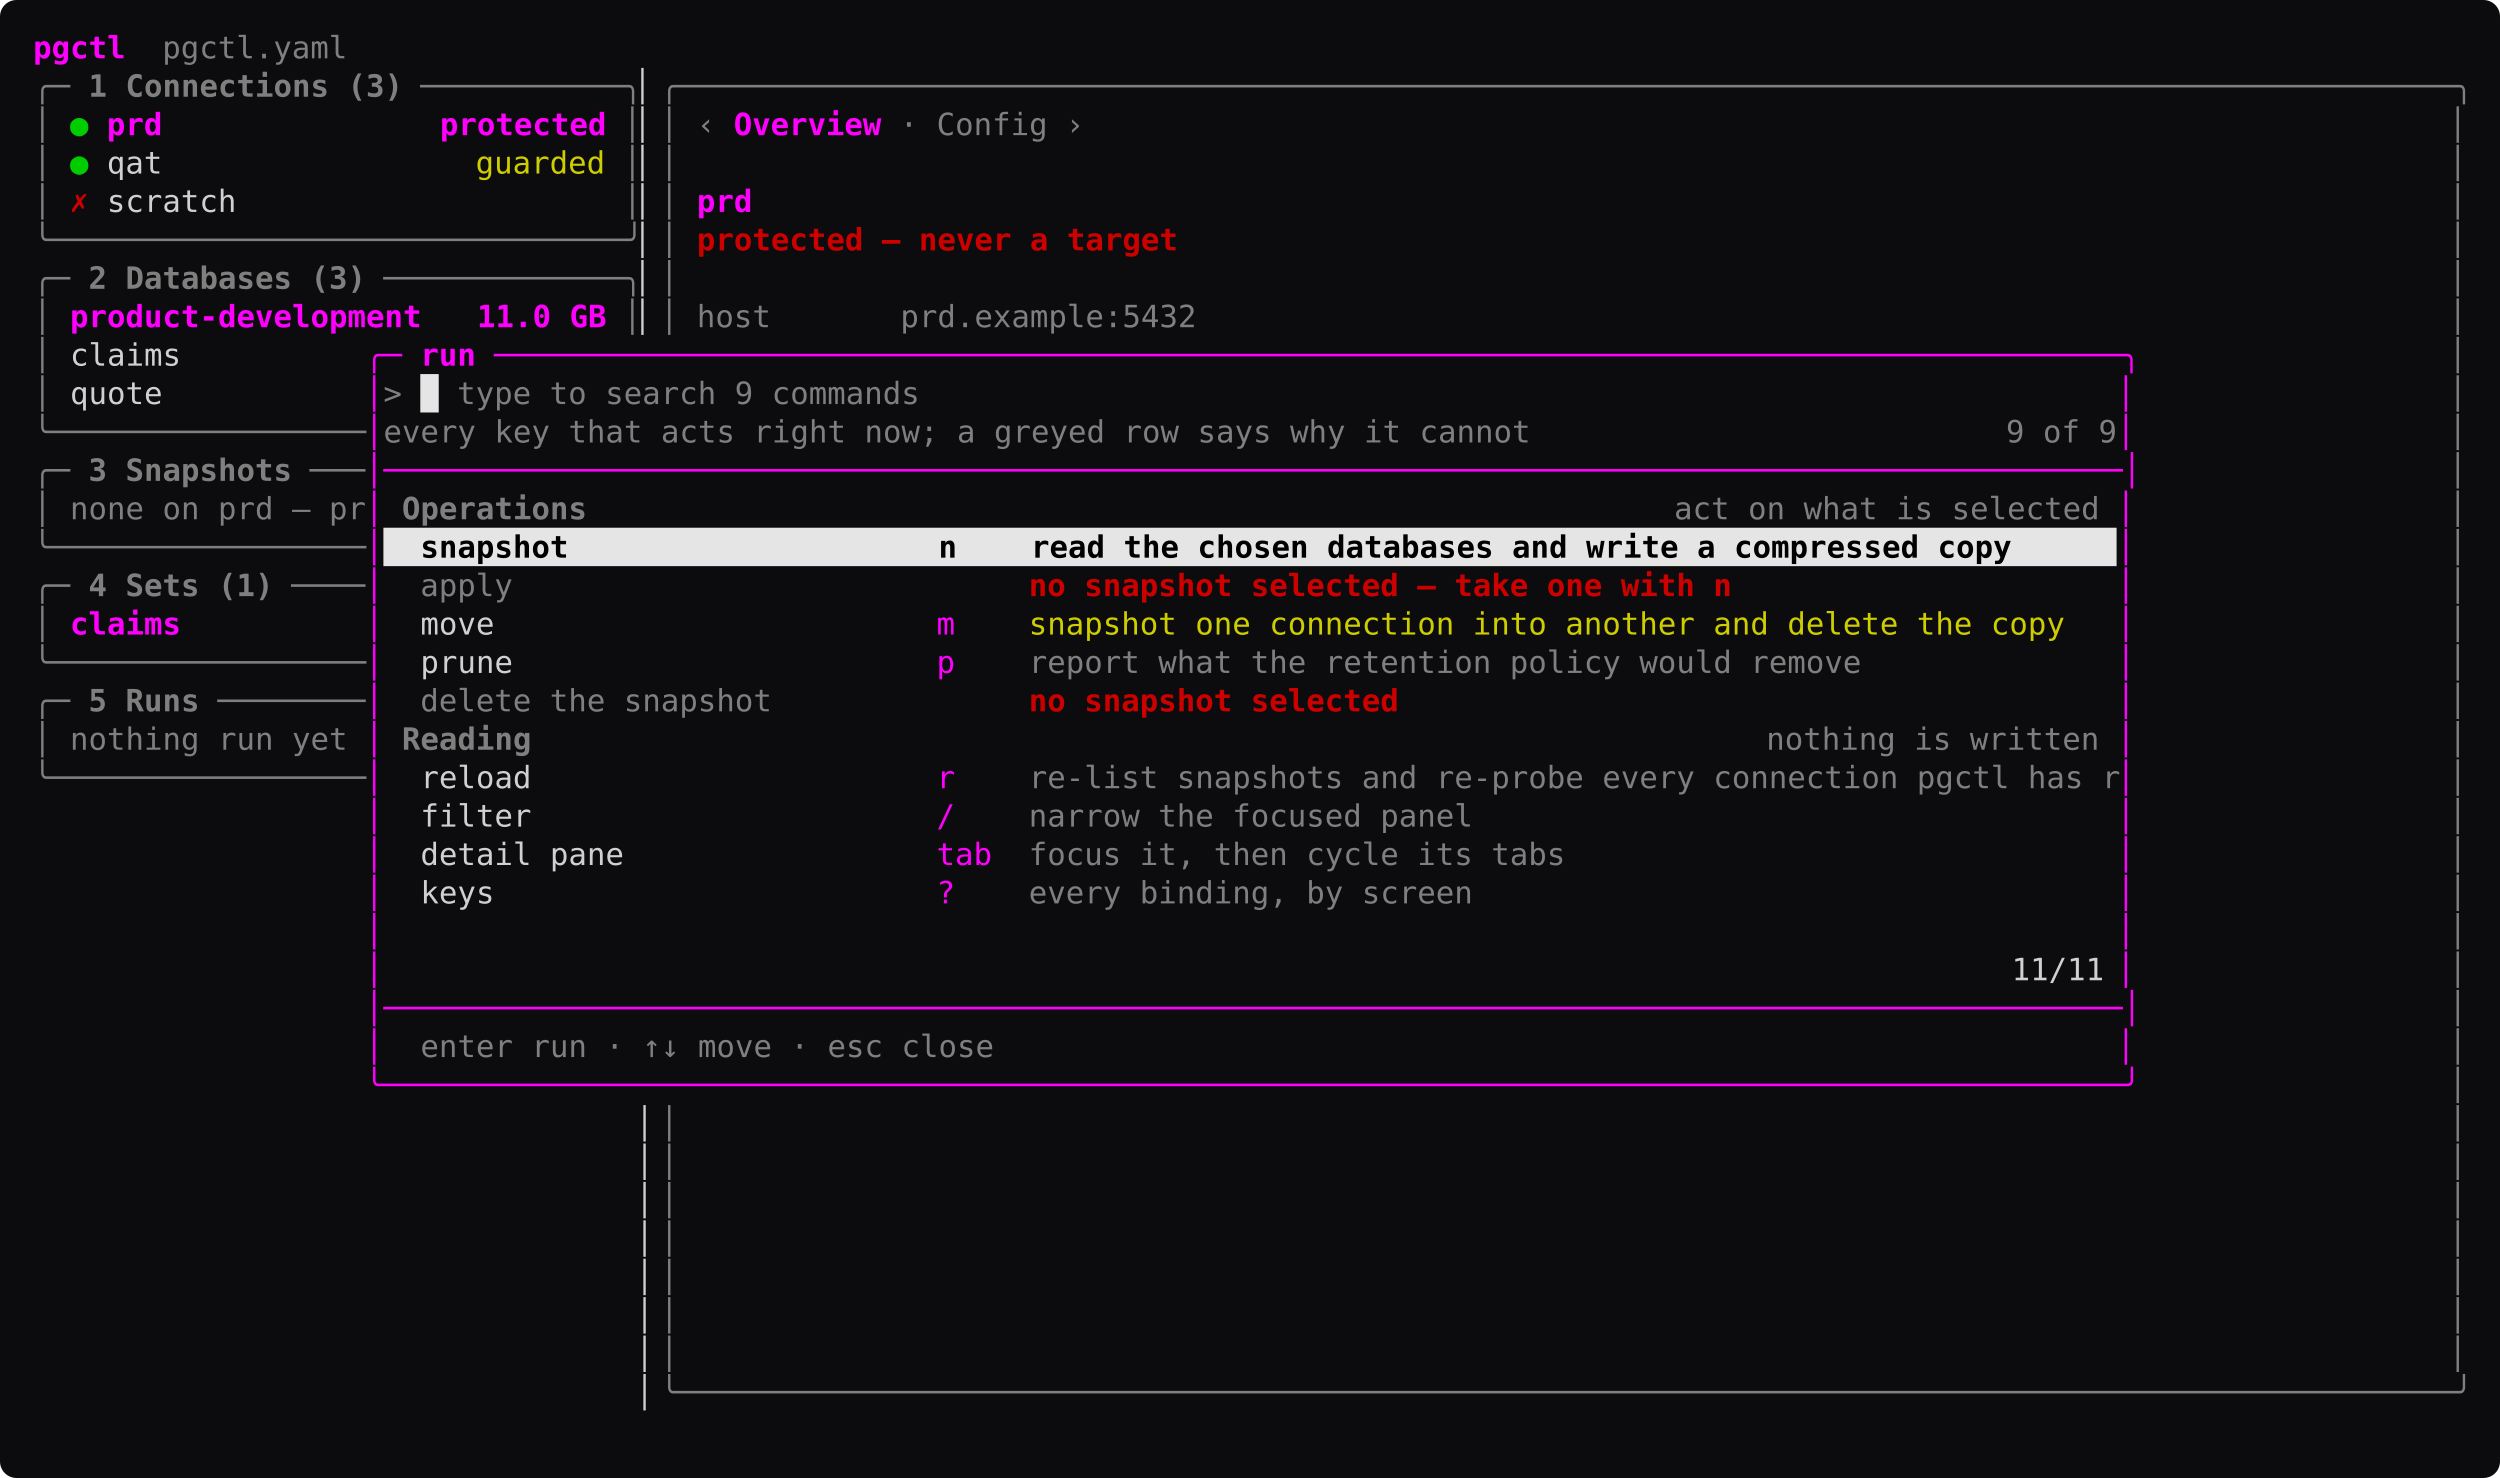
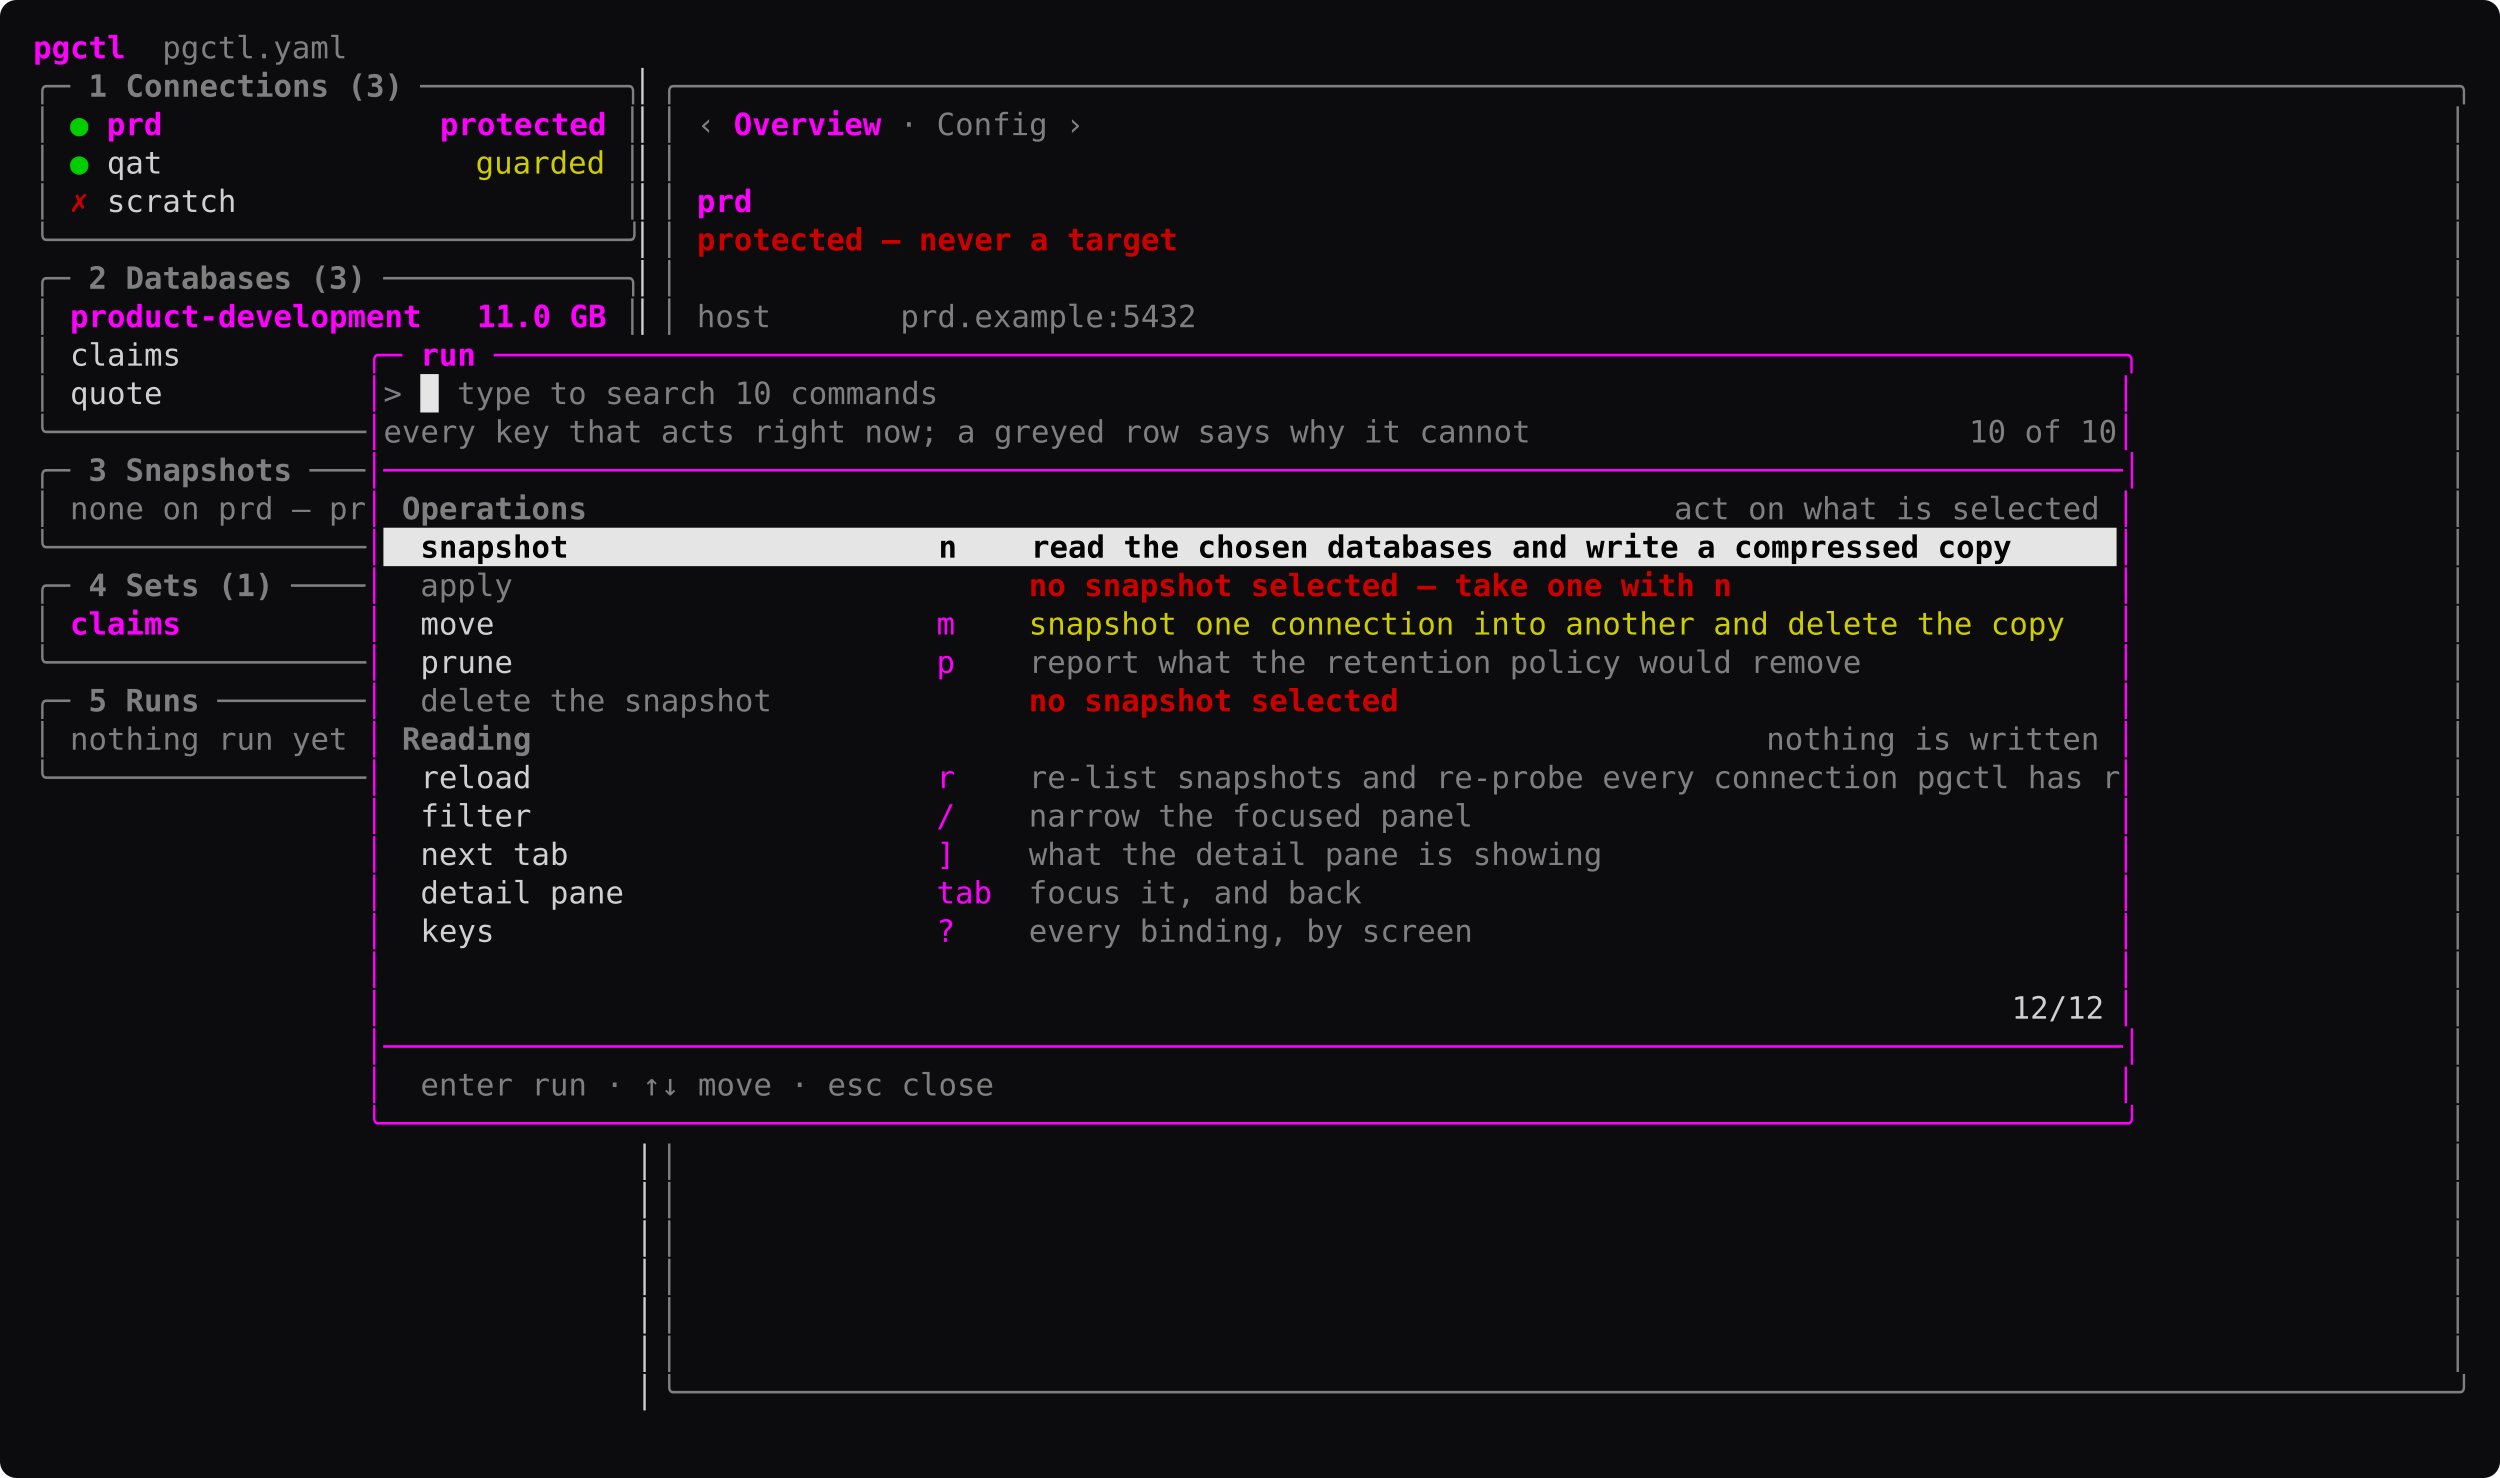
<svg xmlns="http://www.w3.org/2000/svg" width="1057.6" height="625.25" viewBox="0 0 1057.6 625.25" font-family="ui-monospace, 'SF Mono', SFMono-Regular, Menlo, Consolas, 'DejaVu Sans Mono', monospace" font-size="13" role="img">
  <rect width="1057.6" height="625.25" rx="7" fill="#0c0c0e" />
  <rect x="177.8" y="158.25" width="7.8" height="16.25" fill="#e5e5e5" />
  <rect x="162.2" y="223.25" width="733.2" height="16.25" fill="#e5e5e5" />
  <text x="14" y="24.68" textLength="39" lengthAdjust="spacing" fill="#ff00ff" font-weight="600" xml:space="preserve">pgctl</text>
  <text x="53" y="24.68" textLength="93.6" lengthAdjust="spacing" fill="#7f7f7f" xml:space="preserve">  pgctl.yaml</text>
  <text x="14" y="40.92" textLength="15.6" lengthAdjust="spacing" fill="#7f7f7f" xml:space="preserve">╭─</text>
  <text x="29.6" y="40.92" textLength="140.4" lengthAdjust="spacing" fill="#7f7f7f" font-weight="600" xml:space="preserve"> 1 Connections (3)</text>
  <text x="177.8" y="40.92" textLength="93.6" lengthAdjust="spacing" fill="#7f7f7f" xml:space="preserve">───────────╮</text>
  <text x="271.4" y="40.92" textLength="7.8" lengthAdjust="spacing" fill="#d0d0d0" xml:space="preserve">▏</text>
  <text x="279.2" y="40.92" textLength="764.4" lengthAdjust="spacing" fill="#7f7f7f" xml:space="preserve">╭────────────────────────────────────────────────────────────────────────────────────────────────╮</text>
  <text x="14" y="57.17" textLength="7.8" lengthAdjust="spacing" fill="#7f7f7f" xml:space="preserve">│</text>
  <text x="29.6" y="57.17" textLength="7.8" lengthAdjust="spacing" fill="#00cd00" xml:space="preserve">●</text>
  <text x="45.2" y="57.17" textLength="210.6" lengthAdjust="spacing" fill="#ff00ff" font-weight="600" xml:space="preserve">prd               protected</text>
  <text x="263.6" y="57.17" textLength="7.8" lengthAdjust="spacing" fill="#7f7f7f" xml:space="preserve">│</text>
  <text x="271.4" y="57.17" textLength="7.8" lengthAdjust="spacing" fill="#d0d0d0" xml:space="preserve">▏</text>
  <text x="279.2" y="57.17" textLength="7.8" lengthAdjust="spacing" fill="#7f7f7f" xml:space="preserve">│</text>
  <text x="294.8" y="57.17" textLength="7.8" lengthAdjust="spacing" fill="#7f7f7f" xml:space="preserve">‹</text>
  <text x="310.4" y="57.17" textLength="7.8" lengthAdjust="spacing" fill="#ff00ff" font-weight="600" xml:space="preserve">O</text>
  <text x="318.2" y="57.17" textLength="7.8" lengthAdjust="spacing" fill="#ff00ff" font-weight="600" xml:space="preserve">v</text>
  <text x="326" y="57.17" textLength="7.8" lengthAdjust="spacing" fill="#ff00ff" font-weight="600" xml:space="preserve">e</text>
  <text x="333.8" y="57.17" textLength="7.8" lengthAdjust="spacing" fill="#ff00ff" font-weight="600" xml:space="preserve">r</text>
  <text x="341.6" y="57.17" textLength="7.8" lengthAdjust="spacing" fill="#ff00ff" font-weight="600" xml:space="preserve">v</text>
  <text x="349.4" y="57.17" textLength="7.8" lengthAdjust="spacing" fill="#ff00ff" font-weight="600" xml:space="preserve">i</text>
  <text x="357.2" y="57.17" textLength="7.8" lengthAdjust="spacing" fill="#ff00ff" font-weight="600" xml:space="preserve">e</text>
  <text x="365" y="57.17" textLength="7.8" lengthAdjust="spacing" fill="#ff00ff" font-weight="600" xml:space="preserve">w</text>
  <text x="380.6" y="57.17" textLength="7.8" lengthAdjust="spacing" fill="#7f7f7f" xml:space="preserve">·</text>
  <text x="388.4" y="57.17" textLength="54.6" lengthAdjust="spacing" fill="#7f7f7f" xml:space="preserve"> Config</text>
  <text x="450.8" y="57.17" textLength="7.8" lengthAdjust="spacing" fill="#7f7f7f" xml:space="preserve">›</text>
  <text x="1035.8" y="57.17" textLength="7.8" lengthAdjust="spacing" fill="#7f7f7f" xml:space="preserve">│</text>
  <text x="14" y="73.42" textLength="7.8" lengthAdjust="spacing" fill="#7f7f7f" xml:space="preserve">│</text>
  <text x="29.6" y="73.42" textLength="7.8" lengthAdjust="spacing" fill="#00cd00" xml:space="preserve">●</text>
  <text x="45.2" y="73.42" textLength="23.4" lengthAdjust="spacing" fill="#d0d0d0" xml:space="preserve">qat</text>
  <text x="201.2" y="73.42" textLength="54.6" lengthAdjust="spacing" fill="#cdcd00" xml:space="preserve">guarded</text>
  <text x="263.6" y="73.42" textLength="7.8" lengthAdjust="spacing" fill="#7f7f7f" xml:space="preserve">│</text>
  <text x="271.4" y="73.42" textLength="7.8" lengthAdjust="spacing" fill="#d0d0d0" xml:space="preserve">▏</text>
  <text x="279.2" y="73.42" textLength="7.8" lengthAdjust="spacing" fill="#7f7f7f" xml:space="preserve">│</text>
  <text x="1035.8" y="73.42" textLength="7.8" lengthAdjust="spacing" fill="#7f7f7f" xml:space="preserve">│</text>
  <text x="14" y="89.67" textLength="7.8" lengthAdjust="spacing" fill="#7f7f7f" xml:space="preserve">│</text>
  <text x="29.6" y="89.67" textLength="7.8" lengthAdjust="spacing" fill="#cd0000" font-weight="600" xml:space="preserve">✗</text>
  <text x="45.2" y="89.67" textLength="54.6" lengthAdjust="spacing" fill="#d0d0d0" xml:space="preserve">scratch</text>
  <text x="263.6" y="89.67" textLength="7.8" lengthAdjust="spacing" fill="#7f7f7f" xml:space="preserve">│</text>
  <text x="271.4" y="89.67" textLength="7.8" lengthAdjust="spacing" fill="#d0d0d0" xml:space="preserve">▏</text>
  <text x="279.2" y="89.67" textLength="7.8" lengthAdjust="spacing" fill="#7f7f7f" xml:space="preserve">│</text>
  <text x="294.8" y="89.67" textLength="23.4" lengthAdjust="spacing" fill="#ff00ff" font-weight="600" xml:space="preserve">prd</text>
  <text x="1035.8" y="89.67" textLength="7.8" lengthAdjust="spacing" fill="#7f7f7f" xml:space="preserve">│</text>
  <text x="14" y="105.92" textLength="257.4" lengthAdjust="spacing" fill="#7f7f7f" xml:space="preserve">╰───────────────────────────────╯</text>
  <text x="271.4" y="105.92" textLength="7.8" lengthAdjust="spacing" fill="#d0d0d0" xml:space="preserve">▏</text>
  <text x="279.2" y="105.92" textLength="7.8" lengthAdjust="spacing" fill="#7f7f7f" xml:space="preserve">│</text>
  <text x="294.8" y="105.92" textLength="202.8" lengthAdjust="spacing" fill="#cd0000" font-weight="600" xml:space="preserve">protected — never a target</text>
  <text x="1035.8" y="105.92" textLength="7.8" lengthAdjust="spacing" fill="#7f7f7f" xml:space="preserve">│</text>
  <text x="14" y="122.17" textLength="15.6" lengthAdjust="spacing" fill="#7f7f7f" xml:space="preserve">╭─</text>
  <text x="29.6" y="122.17" textLength="124.8" lengthAdjust="spacing" fill="#7f7f7f" font-weight="600" xml:space="preserve"> 2 Databases (3)</text>
  <text x="162.2" y="122.17" textLength="109.2" lengthAdjust="spacing" fill="#7f7f7f" xml:space="preserve">─────────────╮</text>
  <text x="271.4" y="122.17" textLength="7.8" lengthAdjust="spacing" fill="#d0d0d0" xml:space="preserve">▏</text>
  <text x="279.2" y="122.17" textLength="7.8" lengthAdjust="spacing" fill="#7f7f7f" xml:space="preserve">│</text>
  <text x="1035.8" y="122.17" textLength="7.8" lengthAdjust="spacing" fill="#7f7f7f" xml:space="preserve">│</text>
  <text x="14" y="138.43" textLength="7.8" lengthAdjust="spacing" fill="#7f7f7f" xml:space="preserve">│</text>
  <text x="29.6" y="138.43" textLength="226.2" lengthAdjust="spacing" fill="#ff00ff" font-weight="600" xml:space="preserve">product-development   11.0 GB</text>
  <text x="263.6" y="138.43" textLength="7.8" lengthAdjust="spacing" fill="#7f7f7f" xml:space="preserve">│</text>
  <text x="271.4" y="138.43" textLength="7.8" lengthAdjust="spacing" fill="#d0d0d0" xml:space="preserve">▏</text>
  <text x="279.2" y="138.43" textLength="7.8" lengthAdjust="spacing" fill="#7f7f7f" xml:space="preserve">│</text>
  <text x="294.8" y="138.43" textLength="210.6" lengthAdjust="spacing" fill="#7f7f7f" xml:space="preserve">host       prd.example:5432</text>
  <text x="1035.8" y="138.43" textLength="7.8" lengthAdjust="spacing" fill="#7f7f7f" xml:space="preserve">│</text>
  <text x="14" y="154.68" textLength="7.8" lengthAdjust="spacing" fill="#7f7f7f" xml:space="preserve">│</text>
  <text x="21.8" y="154.68" textLength="54.6" lengthAdjust="spacing" fill="#d0d0d0" xml:space="preserve"> claims</text>
  <text x="154.4" y="154.68" textLength="15.6" lengthAdjust="spacing" fill="#ff00ff" xml:space="preserve">╭─</text>
  <text x="170" y="154.68" textLength="31.2" lengthAdjust="spacing" fill="#ff00ff" font-weight="600" xml:space="preserve"> run</text>
  <text x="209" y="154.68" textLength="694.2" lengthAdjust="spacing" fill="#ff00ff" xml:space="preserve">────────────────────────────────────────────────────────────────────────────────────────╮</text>
  <text x="1035.8" y="154.68" textLength="7.8" lengthAdjust="spacing" fill="#7f7f7f" xml:space="preserve">│</text>
  <text x="14" y="170.93" textLength="7.8" lengthAdjust="spacing" fill="#7f7f7f" xml:space="preserve">│</text>
  <text x="21.8" y="170.93" textLength="46.8" lengthAdjust="spacing" fill="#d0d0d0" xml:space="preserve"> quote</text>
  <text x="154.4" y="170.93" textLength="7.8" lengthAdjust="spacing" fill="#ff00ff" xml:space="preserve">│</text>
  <text x="162.2" y="170.93" textLength="7.8" lengthAdjust="spacing" fill="#7f7f7f" xml:space="preserve">&gt;</text>
-   <text x="193.4" y="170.93" textLength="195" lengthAdjust="spacing" fill="#7f7f7f" xml:space="preserve">type to search 9 commands</text>
+   <text x="193.4" y="170.93" textLength="202.8" lengthAdjust="spacing" fill="#7f7f7f" xml:space="preserve">type to search 10 commands</text>
  <text x="895.4" y="170.93" textLength="7.8" lengthAdjust="spacing" fill="#ff00ff" xml:space="preserve">│</text>
  <text x="1035.8" y="170.93" textLength="7.8" lengthAdjust="spacing" fill="#7f7f7f" xml:space="preserve">│</text>
  <text x="14" y="187.18" textLength="140.4" lengthAdjust="spacing" fill="#7f7f7f" xml:space="preserve">╰─────────────────</text>
  <text x="154.4" y="187.18" textLength="7.8" lengthAdjust="spacing" fill="#ff00ff" xml:space="preserve">│</text>
  <text x="162.2" y="187.18" textLength="483.6" lengthAdjust="spacing" fill="#7f7f7f" xml:space="preserve">every key that acts right now; a greyed row says why it cannot</text>
-   <text x="848.6" y="187.18" textLength="46.8" lengthAdjust="spacing" fill="#7f7f7f" xml:space="preserve">9 of 9</text>
+   <text x="833" y="187.18" textLength="62.4" lengthAdjust="spacing" fill="#7f7f7f" xml:space="preserve">10 of 10</text>
  <text x="895.4" y="187.18" textLength="7.8" lengthAdjust="spacing" fill="#ff00ff" xml:space="preserve">│</text>
  <text x="1035.8" y="187.18" textLength="7.8" lengthAdjust="spacing" fill="#7f7f7f" xml:space="preserve">│</text>
  <text x="14" y="203.43" textLength="15.6" lengthAdjust="spacing" fill="#7f7f7f" xml:space="preserve">╭─</text>
  <text x="29.6" y="203.43" textLength="93.6" lengthAdjust="spacing" fill="#7f7f7f" font-weight="600" xml:space="preserve"> 3 Snapshots</text>
  <text x="131" y="203.43" textLength="23.4" lengthAdjust="spacing" fill="#7f7f7f" xml:space="preserve">───</text>
  <text x="154.4" y="203.43" textLength="748.8" lengthAdjust="spacing" fill="#ff00ff" xml:space="preserve">│──────────────────────────────────────────────────────────────────────────────────────────────│</text>
  <text x="1035.8" y="203.43" textLength="7.8" lengthAdjust="spacing" fill="#7f7f7f" xml:space="preserve">│</text>
  <text x="14" y="219.68" textLength="7.8" lengthAdjust="spacing" fill="#7f7f7f" xml:space="preserve">│</text>
  <text x="29.6" y="219.68" textLength="124.8" lengthAdjust="spacing" fill="#7f7f7f" xml:space="preserve">none on prd — pr</text>
  <text x="154.4" y="219.68" textLength="7.8" lengthAdjust="spacing" fill="#ff00ff" xml:space="preserve">│</text>
  <text x="162.2" y="219.68" textLength="85.8" lengthAdjust="spacing" fill="#7f7f7f" font-weight="600" xml:space="preserve"> Operations</text>
  <text x="708.2" y="219.68" textLength="179.4" lengthAdjust="spacing" fill="#7f7f7f" xml:space="preserve">act on what is selected</text>
  <text x="895.4" y="219.68" textLength="7.8" lengthAdjust="spacing" fill="#ff00ff" xml:space="preserve">│</text>
  <text x="1035.8" y="219.68" textLength="7.8" lengthAdjust="spacing" fill="#7f7f7f" xml:space="preserve">│</text>
  <text x="14" y="235.93" textLength="140.4" lengthAdjust="spacing" fill="#7f7f7f" xml:space="preserve">╰─────────────────</text>
  <text x="154.4" y="235.93" textLength="7.8" lengthAdjust="spacing" fill="#ff00ff" xml:space="preserve">│</text>
  <text x="162.2" y="235.93" textLength="686.4" lengthAdjust="spacing" fill="#000000" font-weight="600" xml:space="preserve">  snapshot                    n    read the chosen databases and write a compressed copy</text>
  <text x="895.4" y="235.93" textLength="7.8" lengthAdjust="spacing" fill="#ff00ff" xml:space="preserve">│</text>
  <text x="1035.8" y="235.93" textLength="7.8" lengthAdjust="spacing" fill="#7f7f7f" xml:space="preserve">│</text>
  <text x="14" y="252.18" textLength="15.6" lengthAdjust="spacing" fill="#7f7f7f" xml:space="preserve">╭─</text>
  <text x="29.6" y="252.18" textLength="85.8" lengthAdjust="spacing" fill="#7f7f7f" font-weight="600" xml:space="preserve"> 4 Sets (1)</text>
  <text x="123.2" y="252.18" textLength="31.2" lengthAdjust="spacing" fill="#7f7f7f" xml:space="preserve">────</text>
  <text x="154.4" y="252.18" textLength="7.8" lengthAdjust="spacing" fill="#ff00ff" xml:space="preserve">│</text>
  <text x="177.8" y="252.18" textLength="39" lengthAdjust="spacing" fill="#7f7f7f" xml:space="preserve">apply</text>
  <text x="435.2" y="252.18" textLength="296.4" lengthAdjust="spacing" fill="#cd0000" font-weight="600" xml:space="preserve">no snapshot selected — take one with n</text>
  <text x="895.4" y="252.18" textLength="7.8" lengthAdjust="spacing" fill="#ff00ff" xml:space="preserve">│</text>
  <text x="1035.8" y="252.18" textLength="7.8" lengthAdjust="spacing" fill="#7f7f7f" xml:space="preserve">│</text>
  <text x="14" y="268.43" textLength="7.8" lengthAdjust="spacing" fill="#7f7f7f" xml:space="preserve">│</text>
  <text x="29.6" y="268.43" textLength="46.8" lengthAdjust="spacing" fill="#ff00ff" font-weight="600" xml:space="preserve">claims</text>
  <text x="154.4" y="268.43" textLength="7.8" lengthAdjust="spacing" fill="#ff00ff" xml:space="preserve">│</text>
  <text x="162.2" y="268.43" textLength="46.8" lengthAdjust="spacing" fill="#d0d0d0" xml:space="preserve">  move</text>
  <text x="396.2" y="268.43" textLength="7.8" lengthAdjust="spacing" fill="#ff00ff" xml:space="preserve">m</text>
  <text x="435.2" y="268.43" textLength="436.8" lengthAdjust="spacing" fill="#cdcd00" xml:space="preserve">snapshot one connection into another and delete the copy</text>
  <text x="895.4" y="268.43" textLength="7.8" lengthAdjust="spacing" fill="#ff00ff" xml:space="preserve">│</text>
  <text x="1035.8" y="268.43" textLength="7.8" lengthAdjust="spacing" fill="#7f7f7f" xml:space="preserve">│</text>
  <text x="14" y="284.68" textLength="140.4" lengthAdjust="spacing" fill="#7f7f7f" xml:space="preserve">╰─────────────────</text>
  <text x="154.4" y="284.68" textLength="7.8" lengthAdjust="spacing" fill="#ff00ff" xml:space="preserve">│</text>
  <text x="162.2" y="284.68" textLength="54.6" lengthAdjust="spacing" fill="#d0d0d0" xml:space="preserve">  prune</text>
  <text x="396.2" y="284.68" textLength="7.8" lengthAdjust="spacing" fill="#ff00ff" xml:space="preserve">p</text>
  <text x="435.2" y="284.68" textLength="351" lengthAdjust="spacing" fill="#7f7f7f" xml:space="preserve">report what the retention policy would remove</text>
  <text x="895.4" y="284.68" textLength="7.8" lengthAdjust="spacing" fill="#ff00ff" xml:space="preserve">│</text>
  <text x="1035.8" y="284.68" textLength="7.8" lengthAdjust="spacing" fill="#7f7f7f" xml:space="preserve">│</text>
  <text x="14" y="300.93" textLength="15.6" lengthAdjust="spacing" fill="#7f7f7f" xml:space="preserve">╭─</text>
  <text x="29.6" y="300.93" textLength="54.6" lengthAdjust="spacing" fill="#7f7f7f" font-weight="600" xml:space="preserve"> 5 Runs</text>
  <text x="92" y="300.93" textLength="62.4" lengthAdjust="spacing" fill="#7f7f7f" xml:space="preserve">────────</text>
  <text x="154.4" y="300.93" textLength="7.8" lengthAdjust="spacing" fill="#ff00ff" xml:space="preserve">│</text>
  <text x="177.8" y="300.93" textLength="148.2" lengthAdjust="spacing" fill="#7f7f7f" xml:space="preserve">delete the snapshot</text>
  <text x="435.2" y="300.93" textLength="156" lengthAdjust="spacing" fill="#cd0000" font-weight="600" xml:space="preserve">no snapshot selected</text>
  <text x="895.4" y="300.93" textLength="7.8" lengthAdjust="spacing" fill="#ff00ff" xml:space="preserve">│</text>
  <text x="1035.8" y="300.93" textLength="7.8" lengthAdjust="spacing" fill="#7f7f7f" xml:space="preserve">│</text>
  <text x="14" y="317.18" textLength="7.8" lengthAdjust="spacing" fill="#7f7f7f" xml:space="preserve">│</text>
  <text x="29.6" y="317.18" textLength="117" lengthAdjust="spacing" fill="#7f7f7f" xml:space="preserve">nothing run yet</text>
  <text x="154.4" y="317.18" textLength="7.8" lengthAdjust="spacing" fill="#ff00ff" xml:space="preserve">│</text>
  <text x="162.2" y="317.18" textLength="62.4" lengthAdjust="spacing" fill="#7f7f7f" font-weight="600" xml:space="preserve"> Reading</text>
  <text x="747.2" y="317.18" textLength="140.4" lengthAdjust="spacing" fill="#7f7f7f" xml:space="preserve">nothing is written</text>
  <text x="895.4" y="317.18" textLength="7.8" lengthAdjust="spacing" fill="#ff00ff" xml:space="preserve">│</text>
  <text x="1035.8" y="317.18" textLength="7.8" lengthAdjust="spacing" fill="#7f7f7f" xml:space="preserve">│</text>
  <text x="14" y="333.43" textLength="140.4" lengthAdjust="spacing" fill="#7f7f7f" xml:space="preserve">╰─────────────────</text>
  <text x="154.4" y="333.43" textLength="7.8" lengthAdjust="spacing" fill="#ff00ff" xml:space="preserve">│</text>
  <text x="162.2" y="333.43" textLength="62.4" lengthAdjust="spacing" fill="#d0d0d0" xml:space="preserve">  reload</text>
  <text x="396.2" y="333.43" textLength="7.8" lengthAdjust="spacing" fill="#ff00ff" xml:space="preserve">r</text>
  <text x="435.2" y="333.43" textLength="460.2" lengthAdjust="spacing" fill="#7f7f7f" xml:space="preserve">re-list snapshots and re-probe every connection pgctl has r</text>
  <text x="895.4" y="333.43" textLength="7.8" lengthAdjust="spacing" fill="#ff00ff" xml:space="preserve">│</text>
  <text x="1035.8" y="333.43" textLength="7.8" lengthAdjust="spacing" fill="#7f7f7f" xml:space="preserve">│</text>
  <text x="154.4" y="349.68" textLength="7.8" lengthAdjust="spacing" fill="#ff00ff" xml:space="preserve">│</text>
  <text x="162.2" y="349.68" textLength="62.4" lengthAdjust="spacing" fill="#d0d0d0" xml:space="preserve">  filter</text>
  <text x="396.2" y="349.68" textLength="7.8" lengthAdjust="spacing" fill="#ff00ff" xml:space="preserve">/</text>
  <text x="435.2" y="349.68" textLength="187.2" lengthAdjust="spacing" fill="#7f7f7f" xml:space="preserve">narrow the focused panel</text>
  <text x="895.4" y="349.68" textLength="7.8" lengthAdjust="spacing" fill="#ff00ff" xml:space="preserve">│</text>
  <text x="1035.8" y="349.68" textLength="7.8" lengthAdjust="spacing" fill="#7f7f7f" xml:space="preserve">│</text>
  <text x="154.4" y="365.93" textLength="7.8" lengthAdjust="spacing" fill="#ff00ff" xml:space="preserve">│</text>
-   <text x="162.2" y="365.93" textLength="101.4" lengthAdjust="spacing" fill="#d0d0d0" xml:space="preserve">  detail pane</text>
-   <text x="396.2" y="365.93" textLength="23.4" lengthAdjust="spacing" fill="#ff00ff" xml:space="preserve">tab</text>
-   <text x="435.2" y="365.93" textLength="226.2" lengthAdjust="spacing" fill="#7f7f7f" xml:space="preserve">focus it, then cycle its tabs</text>
+   <text x="162.2" y="365.93" textLength="78" lengthAdjust="spacing" fill="#d0d0d0" xml:space="preserve">  next tab</text>
+   <text x="396.2" y="365.93" textLength="7.8" lengthAdjust="spacing" fill="#ff00ff" xml:space="preserve">]</text>
+   <text x="435.2" y="365.93" textLength="241.8" lengthAdjust="spacing" fill="#7f7f7f" xml:space="preserve">what the detail pane is showing</text>
  <text x="895.4" y="365.93" textLength="7.8" lengthAdjust="spacing" fill="#ff00ff" xml:space="preserve">│</text>
  <text x="1035.8" y="365.93" textLength="7.8" lengthAdjust="spacing" fill="#7f7f7f" xml:space="preserve">│</text>
  <text x="154.4" y="382.18" textLength="7.8" lengthAdjust="spacing" fill="#ff00ff" xml:space="preserve">│</text>
-   <text x="162.2" y="382.18" textLength="46.8" lengthAdjust="spacing" fill="#d0d0d0" xml:space="preserve">  keys</text>
-   <text x="396.2" y="382.18" textLength="7.8" lengthAdjust="spacing" fill="#ff00ff" xml:space="preserve">?</text>
-   <text x="435.2" y="382.18" textLength="187.2" lengthAdjust="spacing" fill="#7f7f7f" xml:space="preserve">every binding, by screen</text>
+   <text x="162.2" y="382.18" textLength="101.4" lengthAdjust="spacing" fill="#d0d0d0" xml:space="preserve">  detail pane</text>
+   <text x="396.2" y="382.18" textLength="23.4" lengthAdjust="spacing" fill="#ff00ff" xml:space="preserve">tab</text>
+   <text x="435.2" y="382.18" textLength="140.4" lengthAdjust="spacing" fill="#7f7f7f" xml:space="preserve">focus it, and back</text>
  <text x="895.4" y="382.18" textLength="7.8" lengthAdjust="spacing" fill="#ff00ff" xml:space="preserve">│</text>
  <text x="1035.8" y="382.18" textLength="7.8" lengthAdjust="spacing" fill="#7f7f7f" xml:space="preserve">│</text>
  <text x="154.4" y="398.43" textLength="7.8" lengthAdjust="spacing" fill="#ff00ff" xml:space="preserve">│</text>
+   <text x="162.2" y="398.43" textLength="46.8" lengthAdjust="spacing" fill="#d0d0d0" xml:space="preserve">  keys</text>
+   <text x="396.2" y="398.43" textLength="7.8" lengthAdjust="spacing" fill="#ff00ff" xml:space="preserve">?</text>
+   <text x="435.2" y="398.43" textLength="187.2" lengthAdjust="spacing" fill="#7f7f7f" xml:space="preserve">every binding, by screen</text>
  <text x="895.4" y="398.43" textLength="7.8" lengthAdjust="spacing" fill="#ff00ff" xml:space="preserve">│</text>
  <text x="1035.8" y="398.43" textLength="7.8" lengthAdjust="spacing" fill="#7f7f7f" xml:space="preserve">│</text>
  <text x="154.4" y="414.68" textLength="7.8" lengthAdjust="spacing" fill="#ff00ff" xml:space="preserve">│</text>
-   <text x="162.2" y="414.68" textLength="725.4" lengthAdjust="spacing" fill="#d0d0d0" xml:space="preserve">                                                                                        11/11</text>
  <text x="895.4" y="414.68" textLength="7.8" lengthAdjust="spacing" fill="#ff00ff" xml:space="preserve">│</text>
  <text x="1035.8" y="414.68" textLength="7.8" lengthAdjust="spacing" fill="#7f7f7f" xml:space="preserve">│</text>
-   <text x="154.4" y="430.93" textLength="748.8" lengthAdjust="spacing" fill="#ff00ff" xml:space="preserve">│──────────────────────────────────────────────────────────────────────────────────────────────│</text>
+   <text x="154.4" y="430.93" textLength="7.8" lengthAdjust="spacing" fill="#ff00ff" xml:space="preserve">│</text>
+   <text x="162.2" y="430.93" textLength="725.4" lengthAdjust="spacing" fill="#d0d0d0" xml:space="preserve">                                                                                        12/12</text>
+   <text x="895.4" y="430.93" textLength="7.8" lengthAdjust="spacing" fill="#ff00ff" xml:space="preserve">│</text>
  <text x="1035.8" y="430.93" textLength="7.8" lengthAdjust="spacing" fill="#7f7f7f" xml:space="preserve">│</text>
-   <text x="154.4" y="447.18" textLength="7.8" lengthAdjust="spacing" fill="#ff00ff" xml:space="preserve">│</text>
-   <text x="162.2" y="447.18" textLength="257.4" lengthAdjust="spacing" fill="#7f7f7f" xml:space="preserve">  enter run · ↑↓ move · esc close</text>
-   <text x="895.4" y="447.18" textLength="7.8" lengthAdjust="spacing" fill="#ff00ff" xml:space="preserve">│</text>
+   <text x="154.4" y="447.18" textLength="748.8" lengthAdjust="spacing" fill="#ff00ff" xml:space="preserve">│──────────────────────────────────────────────────────────────────────────────────────────────│</text>
  <text x="1035.8" y="447.18" textLength="7.8" lengthAdjust="spacing" fill="#7f7f7f" xml:space="preserve">│</text>
-   <text x="154.4" y="463.43" textLength="748.8" lengthAdjust="spacing" fill="#ff00ff" xml:space="preserve">╰──────────────────────────────────────────────────────────────────────────────────────────────╯</text>
+   <text x="154.4" y="463.43" textLength="7.8" lengthAdjust="spacing" fill="#ff00ff" xml:space="preserve">│</text>
+   <text x="162.2" y="463.43" textLength="257.4" lengthAdjust="spacing" fill="#7f7f7f" xml:space="preserve">  enter run · ↑↓ move · esc close</text>
+   <text x="895.4" y="463.43" textLength="7.8" lengthAdjust="spacing" fill="#ff00ff" xml:space="preserve">│</text>
  <text x="1035.8" y="463.43" textLength="7.8" lengthAdjust="spacing" fill="#7f7f7f" xml:space="preserve">│</text>
-   <text x="14" y="479.68" textLength="265.2" lengthAdjust="spacing" fill="#d0d0d0" xml:space="preserve">                                 ▏</text>
-   <text x="279.2" y="479.68" textLength="7.8" lengthAdjust="spacing" fill="#7f7f7f" xml:space="preserve">│</text>
+   <text x="154.4" y="479.68" textLength="748.8" lengthAdjust="spacing" fill="#ff00ff" xml:space="preserve">╰──────────────────────────────────────────────────────────────────────────────────────────────╯</text>
  <text x="1035.8" y="479.68" textLength="7.8" lengthAdjust="spacing" fill="#7f7f7f" xml:space="preserve">│</text>
  <text x="14" y="495.93" textLength="265.2" lengthAdjust="spacing" fill="#d0d0d0" xml:space="preserve">                                 ▏</text>
  <text x="279.2" y="495.93" textLength="7.8" lengthAdjust="spacing" fill="#7f7f7f" xml:space="preserve">│</text>
  <text x="1035.8" y="495.93" textLength="7.8" lengthAdjust="spacing" fill="#7f7f7f" xml:space="preserve">│</text>
  <text x="14" y="512.17" textLength="265.2" lengthAdjust="spacing" fill="#d0d0d0" xml:space="preserve">                                 ▏</text>
  <text x="279.2" y="512.17" textLength="7.8" lengthAdjust="spacing" fill="#7f7f7f" xml:space="preserve">│</text>
  <text x="1035.8" y="512.17" textLength="7.8" lengthAdjust="spacing" fill="#7f7f7f" xml:space="preserve">│</text>
  <text x="14" y="528.42" textLength="265.2" lengthAdjust="spacing" fill="#d0d0d0" xml:space="preserve">                                 ▏</text>
  <text x="279.2" y="528.42" textLength="7.8" lengthAdjust="spacing" fill="#7f7f7f" xml:space="preserve">│</text>
  <text x="1035.8" y="528.42" textLength="7.8" lengthAdjust="spacing" fill="#7f7f7f" xml:space="preserve">│</text>
  <text x="14" y="544.67" textLength="265.2" lengthAdjust="spacing" fill="#d0d0d0" xml:space="preserve">                                 ▏</text>
  <text x="279.2" y="544.67" textLength="7.8" lengthAdjust="spacing" fill="#7f7f7f" xml:space="preserve">│</text>
  <text x="1035.8" y="544.67" textLength="7.8" lengthAdjust="spacing" fill="#7f7f7f" xml:space="preserve">│</text>
  <text x="14" y="560.92" textLength="265.2" lengthAdjust="spacing" fill="#d0d0d0" xml:space="preserve">                                 ▏</text>
  <text x="279.2" y="560.92" textLength="7.8" lengthAdjust="spacing" fill="#7f7f7f" xml:space="preserve">│</text>
  <text x="1035.8" y="560.92" textLength="7.8" lengthAdjust="spacing" fill="#7f7f7f" xml:space="preserve">│</text>
  <text x="14" y="577.17" textLength="265.2" lengthAdjust="spacing" fill="#d0d0d0" xml:space="preserve">                                 ▏</text>
  <text x="279.2" y="577.17" textLength="7.8" lengthAdjust="spacing" fill="#7f7f7f" xml:space="preserve">│</text>
  <text x="1035.8" y="577.17" textLength="7.8" lengthAdjust="spacing" fill="#7f7f7f" xml:space="preserve">│</text>
  <text x="14" y="593.42" textLength="265.2" lengthAdjust="spacing" fill="#d0d0d0" xml:space="preserve">                                 ▏</text>
  <text x="279.2" y="593.42" textLength="764.4" lengthAdjust="spacing" fill="#7f7f7f" xml:space="preserve">╰────────────────────────────────────────────────────────────────────────────────────────────────╯</text>
</svg>
